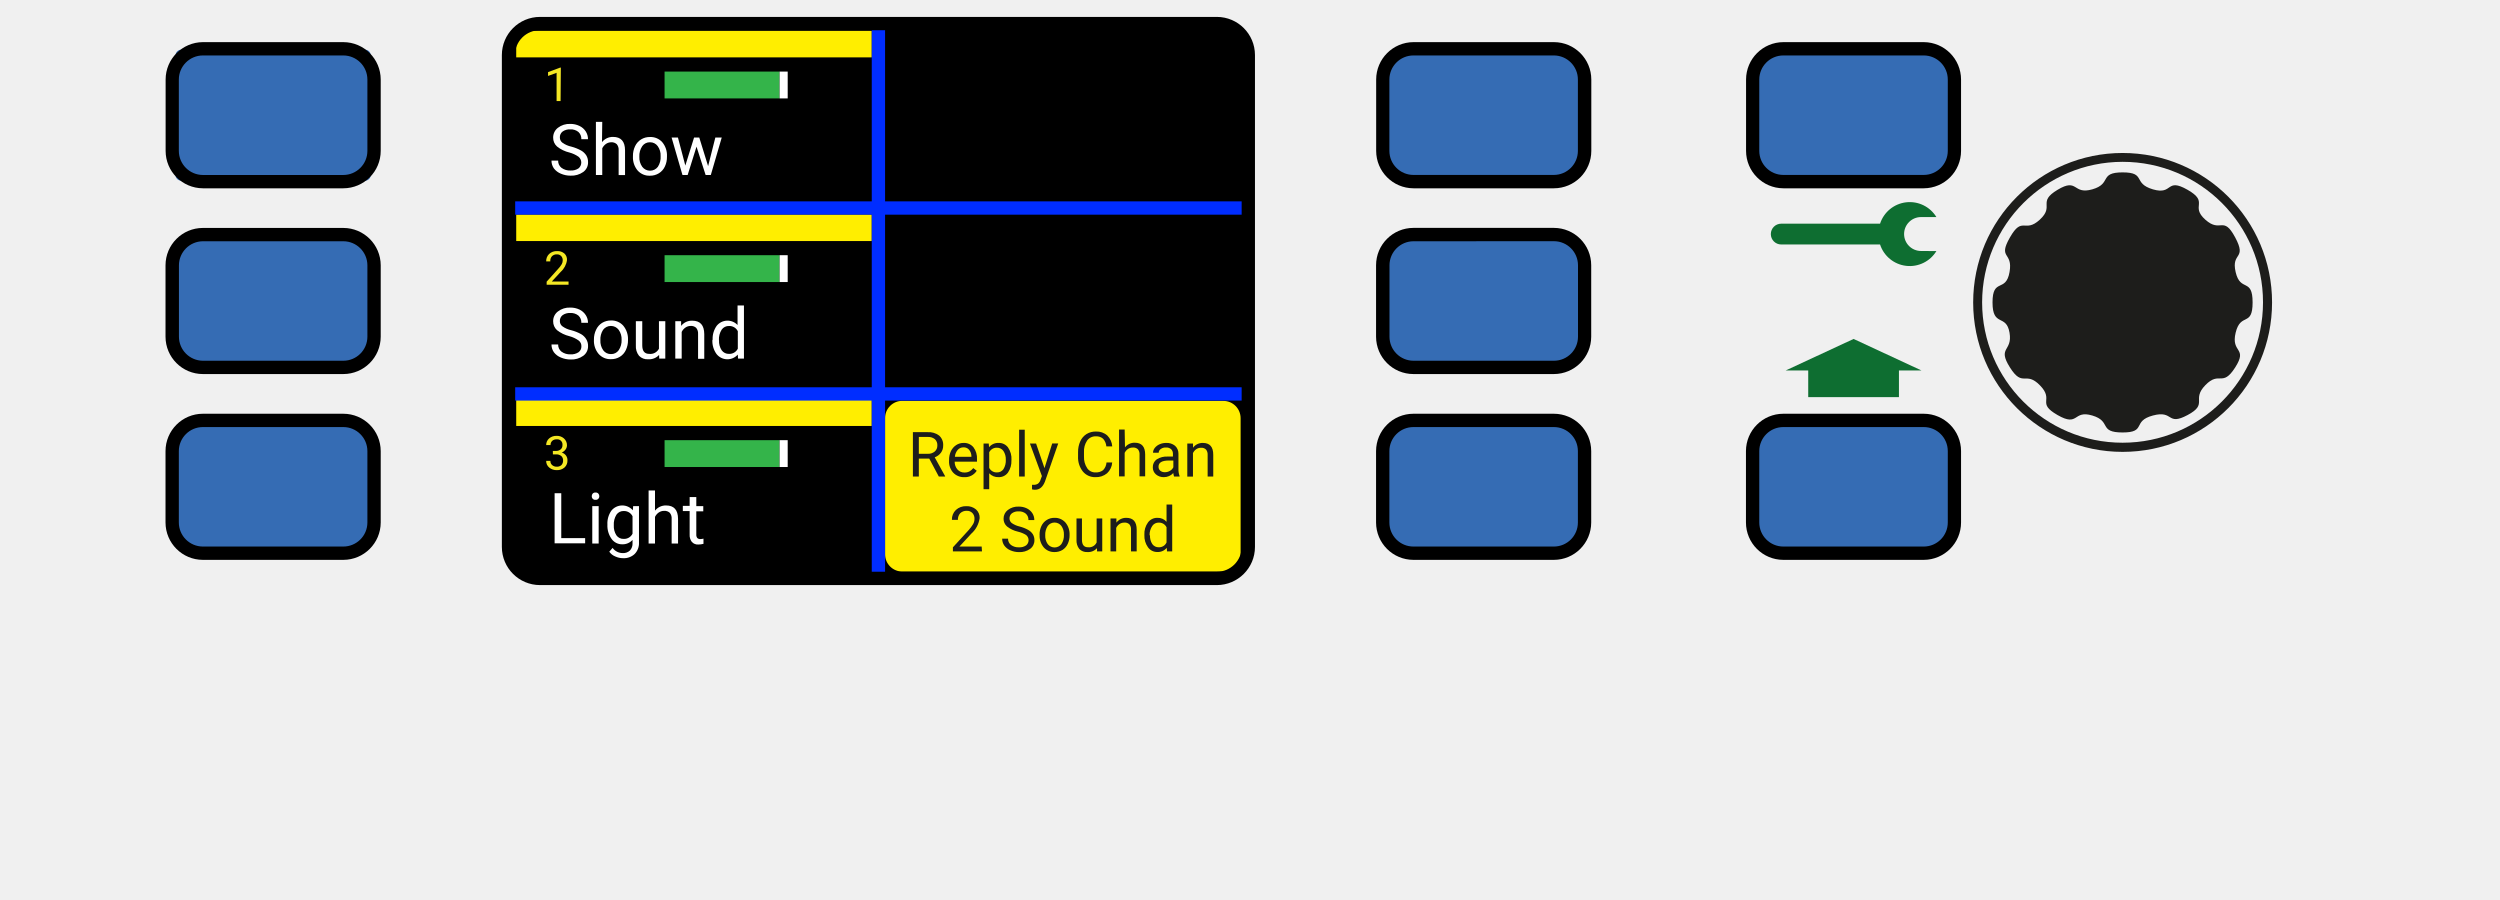
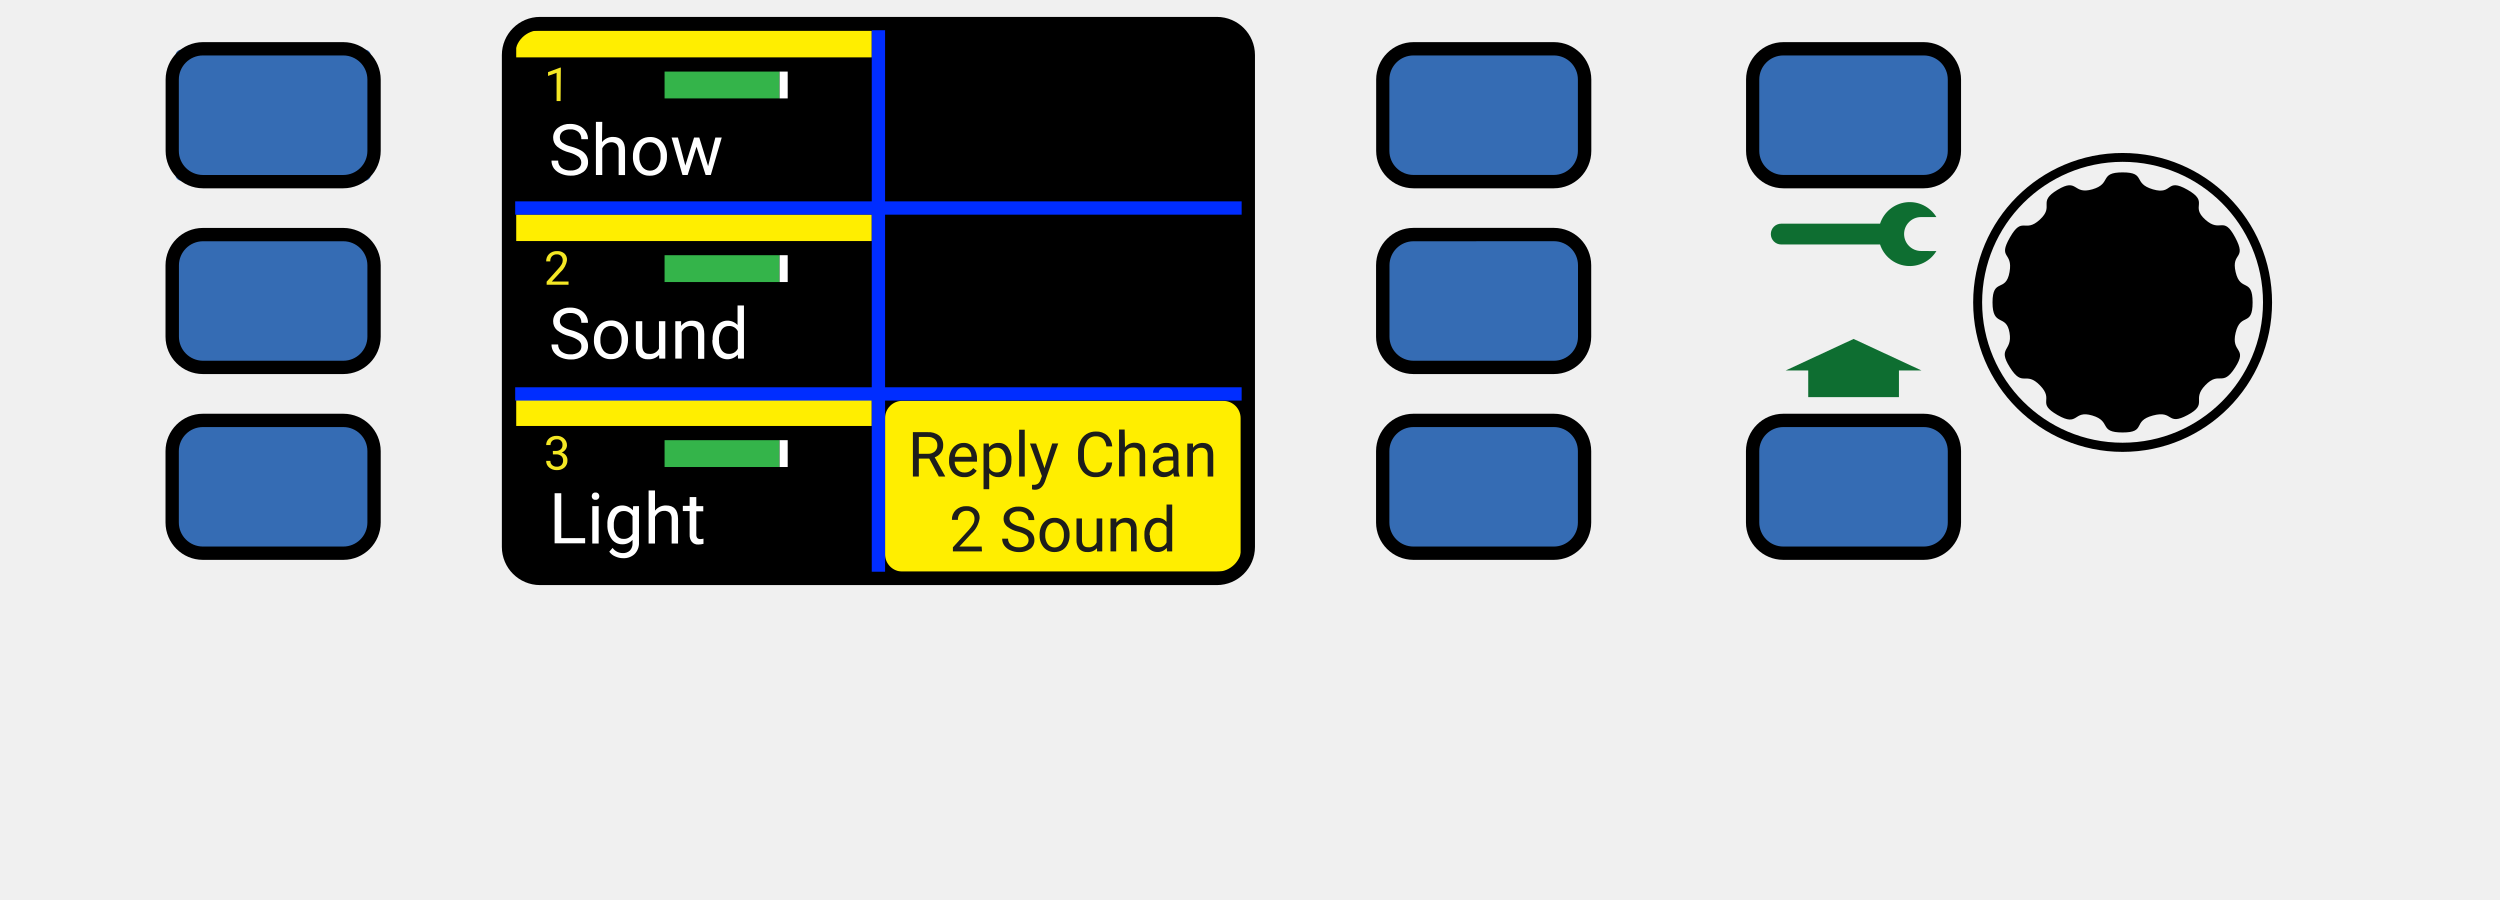
<svg xmlns="http://www.w3.org/2000/svg" width="480.61" height="172.89" viewBox="0 0 480.61 172.89">
  <defs>
-     <style>.a{fill:none;}.b{fill:#1d1d1b;}.c{fill:#0e6e31;}.d{fill:#356cb4;}.e{fill:#fe0;}.f{fill:#34b44a;}.g{fill:#fff;}.h{fill:#f4e724;}.i{clip-path:url(#a);}.j{clip-path:url(#b);}.k{clip-path:url(#c);}.l{fill:#002dff;}</style>
+     <style>.a{fill:none;}.b{fill:#1d1d1b;}.c{fill:#0e6e31;}.d{fill:#356cb4;}.e{fill:#fe0;}.f{fill:#34b44a;}.g{fill:#fff;}.h{fill:#f4e724;}.i{clip-path:url(#a);}.j{clip-path:url(#b);}.k{clip-path:url(#c);}.l{fill:#002dff;}.m{fill:currentColor;}</style>
    <clipPath id="a">
      <rect class="a" x="104.31" y="93.08" width="63.24" height="14.87" />
    </clipPath>
    <clipPath id="b">
      <rect class="a" x="104.31" y="57.53" width="63.24" height="14.87" />
    </clipPath>
    <clipPath id="c">
      <rect class="a" x="104.31" y="22.22" width="63.24" height="14.87" />
    </clipPath>
  </defs>
-   <path class="b" d="M433.05,58.14c0,4.8-2.3,1.84-3.26,5.82s2.4,2.77-.09,6.68-3,.58-5.74,3.41.65,3.57-3.41,5.74-2.6-1-6.67.09-1.14,3.26-5.83,3.26S406,81,402.23,79.88s-2.53,2.29-6.68-.09S395,77,392.19,74.1s-3.29.51-5.79-3.46.54-3-.08-6.68-3.27-1-3.27-5.82,2.56-1.81,3.27-5.83-2.33-2.45.08-6.67,2.82-.72,5.74-3.41-.57-3.35,3.41-5.74,2.86,1,6.68-.09,1.22-3.26,5.82-3.26,1.87,2.09,5.83,3.26,2.42-2.34,6.67.09.42,3.07,3.41,5.74,3.41-.94,5.74,3.41-.82,2.75.09,6.67,3.26,1,3.26,5.83" />
-   <path class="b" d="M408.05,31.11a27,27,0,1,1-27,27,27.07,27.07,0,0,1,27-27m0-1.7a28.73,28.73,0,1,0,28.74,28.73,28.73,28.73,0,0,0-28.74-28.73Z" />
+   <path class="m" d="M433.05,58.14c0,4.8-2.3,1.84-3.26,5.82s2.4,2.77-.09,6.68-3,.58-5.74,3.41.65,3.57-3.41,5.74-2.6-1-6.67.09-1.14,3.26-5.83,3.26S406,81,402.23,79.88s-2.53,2.29-6.68-.09S395,77,392.19,74.1s-3.29.51-5.79-3.46.54-3-.08-6.68-3.27-1-3.27-5.82,2.56-1.81,3.27-5.83-2.33-2.45.08-6.67,2.82-.72,5.74-3.41-.57-3.35,3.41-5.74,2.86,1,6.68-.09,1.22-3.26,5.82-3.26,1.87,2.09,5.83,3.26,2.42-2.34,6.67.09.42,3.07,3.41,5.74,3.41-.94,5.74,3.41-.82,2.75.09,6.67,3.26,1,3.26,5.83" />
+   <path class="m" d="M408.05,31.11a27,27,0,1,1-27,27,27.07,27.07,0,0,1,27-27m0-1.7a28.73,28.73,0,1,0,28.74,28.73,28.73,28.73,0,0,0-28.74-28.73Z" />
  <polyline class="c" points="356.34 65.16 343.29 71.22 347.62 71.22 347.62 76.35 365.06 76.35 365.06 71.22 369.39 71.22" />
  <rect class="d" x="337.57" y="81.64" width="37.54" height="23.89" rx="1.11" />
  <path d="M369.83,107.63h-27a7.19,7.19,0,0,1-7.18-7.19V86.72a7.19,7.19,0,0,1,7.18-7.18h27A7.19,7.19,0,0,1,377,86.72v13.72A7.19,7.19,0,0,1,369.83,107.63Zm-27-25.53a4.62,4.62,0,0,0-4.62,4.62v13.72a4.63,4.63,0,0,0,4.62,4.63h27a4.63,4.63,0,0,0,4.62-4.63V86.72a4.62,4.62,0,0,0-4.62-4.62Z" />
  <path class="c" d="M369.38,48.25h-.07a3.26,3.26,0,1,1,0-6.52h2.95A6,6,0,0,0,361.43,43h-19a2,2,0,1,0,0,4h19a6,6,0,0,0,10.83,1.27" />
  <rect class="d" x="337.57" y="10.25" width="37.54" height="23.8" rx="1.11" />
  <path d="M369.83,36.2h-27A7.2,7.2,0,0,1,335.67,29V15.29a7.2,7.2,0,0,1,7.18-7.19h27A7.2,7.2,0,0,1,377,15.29V29A7.2,7.2,0,0,1,369.83,36.2Zm-27-25.54a4.63,4.63,0,0,0-4.62,4.63V29a4.63,4.63,0,0,0,4.62,4.63h27A4.63,4.63,0,0,0,374.45,29V15.29a4.63,4.63,0,0,0-4.62-4.63Z" />
  <rect class="e" x="266.46" y="81.64" width="37.54" height="23.89" rx="1.11" />
  <rect class="d" x="266.46" y="81.58" width="37.54" height="23.89" rx="1.11" />
  <rect class="d" x="266.46" y="45.92" width="37.54" height="23.89" rx="1.11" />
  <rect class="d" x="266.46" y="10.25" width="37.54" height="23.8" rx="1.11" />
  <path d="M298.72,107.63h-27a7.19,7.19,0,0,1-7.18-7.18V86.72a7.19,7.19,0,0,1,7.18-7.18h27a7.19,7.19,0,0,1,7.18,7.18v13.73A7.19,7.19,0,0,1,298.72,107.63Zm-27-25.53a4.62,4.62,0,0,0-4.62,4.62v13.73a4.62,4.62,0,0,0,4.62,4.62h27a4.62,4.62,0,0,0,4.62-4.62V86.72a4.62,4.62,0,0,0-4.62-4.62Z" />
  <path d="M298.72,71.91h-27a7.19,7.19,0,0,1-7.18-7.18V51a7.19,7.19,0,0,1,7.18-7.19h27A7.19,7.19,0,0,1,305.9,51V64.73A7.19,7.19,0,0,1,298.72,71.91Zm-27-25.53A4.63,4.63,0,0,0,267.12,51V64.73a4.62,4.62,0,0,0,4.62,4.62h27a4.62,4.62,0,0,0,4.62-4.62V51a4.63,4.63,0,0,0-4.62-4.63Z" />
  <path d="M298.72,36.2h-27A7.2,7.2,0,0,1,264.56,29V15.29a7.2,7.2,0,0,1,7.18-7.19h27a7.2,7.2,0,0,1,7.18,7.19V29A7.2,7.2,0,0,1,298.72,36.2Zm-27-25.54a4.63,4.63,0,0,0-4.62,4.63V29a4.63,4.63,0,0,0,4.62,4.63h27A4.63,4.63,0,0,0,303.34,29V15.29a4.63,4.63,0,0,0-4.62-4.63Z" />
  <rect class="d" x="33.74" y="81.64" width="37.54" height="23.89" rx="1.11" />
  <rect class="d" x="33.74" y="45.92" width="37.54" height="23.89" rx="1.11" />
  <rect class="d" x="33.74" y="9.55" width="37.54" height="25.19" rx="1.11" />
  <path d="M66,107.63H39a7.19,7.19,0,0,1-7.18-7.18V86.72A7.19,7.19,0,0,1,39,79.54H66a7.2,7.2,0,0,1,7.19,7.18v13.73A7.2,7.2,0,0,1,66,107.63ZM39,82.1a4.63,4.63,0,0,0-4.62,4.62v13.73A4.63,4.63,0,0,0,39,105.07H66a4.63,4.63,0,0,0,4.63-4.62V86.72A4.63,4.63,0,0,0,66,82.1Z" />
  <path d="M66,71.91H39a7.19,7.19,0,0,1-7.18-7.18V51A7.19,7.19,0,0,1,39,43.82H66A7.2,7.2,0,0,1,73.19,51V64.73A7.2,7.2,0,0,1,66,71.91ZM39,46.38A4.64,4.64,0,0,0,34.4,51V64.73A4.63,4.63,0,0,0,39,69.35H66a4.63,4.63,0,0,0,4.63-4.62V51A4.64,4.64,0,0,0,66,46.38Z" />
  <path d="M66,36.2H39A7.2,7.2,0,0,1,31.84,29V15.29A7.2,7.2,0,0,1,39,8.1H66a7.2,7.2,0,0,1,7.19,7.19V29A7.2,7.2,0,0,1,66,36.2ZM39,10.66a4.64,4.64,0,0,0-4.62,4.63V29A4.64,4.64,0,0,0,39,33.64H66A4.64,4.64,0,0,0,70.63,29V15.29A4.64,4.64,0,0,0,66,10.66Z" />
  <rect x="97.76" y="4.53" width="142.22" height="106.66" rx="5.52" />
  <rect class="e" x="172.42" y="79.54" width="63.72" height="28.1" />
  <path class="b" d="M178.64,88.16h-2v3.45H175.5V83.08h2.83a3.35,3.35,0,0,1,2.21.65,2.37,2.37,0,0,1,.78,1.91,2.25,2.25,0,0,1-.43,1.39,2.6,2.6,0,0,1-1.2.89l2,3.62v.07h-1.21Zm-2-.92h1.73a1.94,1.94,0,0,0,1.33-.44,1.46,1.46,0,0,0,.5-1.16,1.54,1.54,0,0,0-.47-1.21,2,2,0,0,0-1.36-.43h-1.73Z" />
  <path class="b" d="M185.36,91.73a2.79,2.79,0,0,1-2.1-.85,3.13,3.13,0,0,1-.81-2.26v-.2a3.85,3.85,0,0,1,.36-1.69,2.86,2.86,0,0,1,1-1.16,2.52,2.52,0,0,1,1.4-.42,2.34,2.34,0,0,1,1.92.82,3.5,3.5,0,0,1,.69,2.33v.45h-4.29a2.21,2.21,0,0,0,.54,1.51,1.72,1.72,0,0,0,1.34.58,2,2,0,0,0,1-.23,2.74,2.74,0,0,0,.7-.62l.66.51A2.66,2.66,0,0,1,185.36,91.73ZM185.22,86a1.46,1.46,0,0,0-1.1.48,2.29,2.29,0,0,0-.55,1.34h3.18v-.08a2,2,0,0,0-.45-1.28A1.33,1.33,0,0,0,185.22,86Z" />
  <path class="b" d="M194.44,88.51a3.81,3.81,0,0,1-.66,2.33,2.13,2.13,0,0,1-1.8.89,2.32,2.32,0,0,1-1.81-.74v3.06h-1.09V85.27h1l.06.7a2.24,2.24,0,0,1,1.84-.82,2.16,2.16,0,0,1,1.8.86,3.83,3.83,0,0,1,.67,2.4Zm-1.08-.12a2.86,2.86,0,0,0-.46-1.7,1.49,1.49,0,0,0-1.26-.62,1.58,1.58,0,0,0-1.47.88v3a1.59,1.59,0,0,0,1.49.87,1.45,1.45,0,0,0,1.24-.62A3.08,3.08,0,0,0,193.36,88.39Z" />
  <path class="b" d="M197,91.61h-1.08v-9H197Z" />
  <path class="b" d="M200.8,90l1.48-4.75h1.16l-2.55,7.32c-.39,1-1,1.58-1.88,1.58l-.2,0-.41-.07V93.2l.29,0a1.42,1.42,0,0,0,.86-.22,1.57,1.57,0,0,0,.51-.82l.24-.64L198,85.27h1.18Z" />
  <path class="b" d="M213.82,88.9a3.13,3.13,0,0,1-1,2.09,3.26,3.26,0,0,1-2.23.74,3,3,0,0,1-2.42-1.09,4.35,4.35,0,0,1-.92-2.9v-.82a4.9,4.9,0,0,1,.43-2.09,3.2,3.2,0,0,1,1.2-1.39,3.37,3.37,0,0,1,1.81-.48,3.08,3.08,0,0,1,2.18.76,3.22,3.22,0,0,1,.95,2.1h-1.13a2.49,2.49,0,0,0-.63-1.48,1.93,1.93,0,0,0-1.37-.46,2,2,0,0,0-1.69.8,3.65,3.65,0,0,0-.61,2.27v.82A3.77,3.77,0,0,0,209,90a1.87,1.87,0,0,0,1.62.82,2.21,2.21,0,0,0,1.44-.43,2.36,2.36,0,0,0,.66-1.48Z" />
  <path class="b" d="M216.27,86a2.32,2.32,0,0,1,1.88-.89c1.34,0,2,.76,2,2.27v4.19h-1.08v-4.2a1.47,1.47,0,0,0-.31-1,1.27,1.27,0,0,0-1-.33,1.65,1.65,0,0,0-.93.28,2,2,0,0,0-.62.74v4.52h-1.08v-9h1.08Z" />
  <path class="b" d="M225.71,91.61a2.49,2.49,0,0,1-.15-.67,2.44,2.44,0,0,1-1.81.79,2.24,2.24,0,0,1-1.53-.53,1.74,1.74,0,0,1-.6-1.35,1.8,1.8,0,0,1,.75-1.54,3.59,3.59,0,0,1,2.12-.54h1v-.5a1.22,1.22,0,0,0-.34-.91,1.37,1.37,0,0,0-1-.33,1.53,1.53,0,0,0-1,.29.87.87,0,0,0-.4.71h-1.09a1.54,1.54,0,0,1,.34-.92,2.35,2.35,0,0,1,.92-.7,3.05,3.05,0,0,1,1.26-.26,2.49,2.49,0,0,1,1.72.55,2,2,0,0,1,.65,1.51v2.92a3.58,3.58,0,0,0,.22,1.39v.09Zm-1.8-.83a1.88,1.88,0,0,0,1-.26,1.62,1.62,0,0,0,.66-.69v-1.3h-.85c-1.33,0-2,.39-2,1.17a1,1,0,0,0,.34.8A1.32,1.32,0,0,0,223.91,90.78Z" />
  <path class="b" d="M229.35,85.27l0,.8a2.29,2.29,0,0,1,1.89-.92c1.34,0,2,.76,2,2.27v4.19h-1.08v-4.2a1.47,1.47,0,0,0-.32-1,1.23,1.23,0,0,0-.95-.33,1.62,1.62,0,0,0-.93.28,1.94,1.94,0,0,0-.62.74v4.52h-1.09V85.27Z" />
  <path class="b" d="M188.78,106h-5.59v-.78l3-3.28a7.18,7.18,0,0,0,.9-1.21,2,2,0,0,0,.25-1,1.52,1.52,0,0,0-.4-1.1,1.4,1.4,0,0,0-1.08-.43,1.71,1.71,0,0,0-1.26.46,1.77,1.77,0,0,0-.45,1.28H183a2.49,2.49,0,0,1,.76-1.9,2.78,2.78,0,0,1,2-.73,2.69,2.69,0,0,1,1.88.63,2.11,2.11,0,0,1,.69,1.66,4.89,4.89,0,0,1-1.61,3l-2.28,2.47h4.28Z" />
  <path class="b" d="M195.7,102.21a5.23,5.23,0,0,1-2.11-1,1.94,1.94,0,0,1-.66-1.49,2.07,2.07,0,0,1,.81-1.67,3.17,3.17,0,0,1,2.09-.66,3.45,3.45,0,0,1,1.57.34,2.65,2.65,0,0,1,1.07.94,2.4,2.4,0,0,1,.37,1.31h-1.13a1.54,1.54,0,0,0-.49-1.22,2,2,0,0,0-1.39-.45,2,2,0,0,0-1.3.37,1.21,1.21,0,0,0-.46,1,1.12,1.12,0,0,0,.44.88,4.43,4.43,0,0,0,1.51.66,7,7,0,0,1,1.66.66,2.5,2.5,0,0,1,.89.84,2.18,2.18,0,0,1,.29,1.13,2,2,0,0,1-.81,1.66,3.42,3.42,0,0,1-2.16.63,4.08,4.08,0,0,1-1.64-.34,2.76,2.76,0,0,1-1.18-.92,2.3,2.3,0,0,1-.41-1.33h1.13a1.48,1.48,0,0,0,.57,1.22,2.4,2.4,0,0,0,1.53.45,2.19,2.19,0,0,0,1.37-.37,1.28,1.28,0,0,0,0-2A5.16,5.16,0,0,0,195.7,102.21Z" />
  <path class="b" d="M199.85,102.78a3.76,3.76,0,0,1,.36-1.67,2.71,2.71,0,0,1,2.51-1.56,2.68,2.68,0,0,1,2.1.9,3.46,3.46,0,0,1,.8,2.38v.08a3.71,3.71,0,0,1-.36,1.66,2.69,2.69,0,0,1-1,1.15,2.86,2.86,0,0,1-1.52.41,2.67,2.67,0,0,1-2.09-.9,3.45,3.45,0,0,1-.79-2.37Zm1.09.13a2.73,2.73,0,0,0,.48,1.69,1.66,1.66,0,0,0,2.63,0,3,3,0,0,0,.48-1.81,2.71,2.71,0,0,0-.49-1.69,1.64,1.64,0,0,0-2.61,0A3,3,0,0,0,200.94,102.91Z" />
  <path class="b" d="M210.89,105.38a2.29,2.29,0,0,1-1.86.75,2,2,0,0,1-1.54-.59,2.61,2.61,0,0,1-.54-1.75V99.67H208v4.1q0,1.44,1.17,1.44a1.61,1.61,0,0,0,1.65-.93V99.67h1.08V106h-1Z" />
  <path class="b" d="M214.62,99.67l0,.8a2.33,2.33,0,0,1,1.9-.92c1.34,0,2,.76,2,2.27V106h-1.09v-4.2a1.42,1.42,0,0,0-.31-1,1.24,1.24,0,0,0-1-.33,1.59,1.59,0,0,0-.92.28,1.86,1.86,0,0,0-.62.74V106h-1.09V99.67Z" />
  <path class="b" d="M220,102.79a3.71,3.71,0,0,1,.69-2.35,2.19,2.19,0,0,1,1.81-.89,2.21,2.21,0,0,1,1.76.76V97h1.09v9h-1l-.05-.68a2.21,2.21,0,0,1-1.81.8,2.16,2.16,0,0,1-1.8-.91,3.75,3.75,0,0,1-.69-2.35Zm1.08.12a2.8,2.8,0,0,0,.45,1.69,1.45,1.45,0,0,0,1.23.61,1.56,1.56,0,0,0,1.5-.93v-2.91a1.58,1.58,0,0,0-1.49-.9,1.44,1.44,0,0,0-1.24.62A3.07,3.07,0,0,0,221,102.91Z" />
  <path class="e" d="M235.09,80.47l.09,26-61.63.09-.09-26.1h61.63m.09-3.4H173.46a3.31,3.31,0,0,0-3.31,3.32v26.18a3.32,3.32,0,0,0,3.31,3.32h61.72a3.32,3.32,0,0,0,3.32-3.32V80.39a3.32,3.32,0,0,0-3.32-3.32Z" />
  <rect class="f" x="127.76" y="84.62" width="22.1" height="5.16" />
  <rect class="g" x="149.87" y="84.62" width="1.56" height="5.16" />
  <rect class="e" x="99.24" y="76.79" width="68.35" height="5.1" />
  <path class="h" d="M106.28,86.69h.61a1.35,1.35,0,0,0,.91-.31,1,1,0,0,0,.33-.8A1,1,0,0,0,107,84.46a1.18,1.18,0,0,0-.85.3,1.05,1.05,0,0,0-.31.8H105a1.65,1.65,0,0,1,.56-1.27,2.05,2.05,0,0,1,1.42-.5,2,2,0,0,1,1.42.48A1.74,1.74,0,0,1,109,85.6a1.4,1.4,0,0,1-.27.81,1.72,1.72,0,0,1-.74.59,1.55,1.55,0,0,1,.81.56,1.46,1.46,0,0,1,.29.94,1.75,1.75,0,0,1-.56,1.37,2.12,2.12,0,0,1-1.47.51,2.16,2.16,0,0,1-1.47-.49A1.59,1.59,0,0,1,105,88.6h.81a1,1,0,0,0,.34.81,1.26,1.26,0,0,0,.88.31,1.24,1.24,0,0,0,.9-.31,1.2,1.2,0,0,0,.32-.89,1.09,1.09,0,0,0-.35-.86,1.52,1.52,0,0,0-1-.31h-.61Z" />
  <g class="i">
    <path class="g" d="M107.9,103.45h4.59v1h-5.87V94.82h1.28Z" />
    <path class="g" d="M113.76,95.4a.76.76,0,0,1,.18-.51.69.69,0,0,1,.54-.21.69.69,0,0,1,.55.21.76.76,0,0,1,.19.51.71.71,0,0,1-.19.49.69.69,0,0,1-.55.2.68.68,0,0,1-.54-.2A.71.71,0,0,1,113.76,95.4Zm1.33,9.09h-1.23V97.3h1.23Z" />
    <path class="g" d="M116.77,100.84a4.25,4.25,0,0,1,.77-2.68,2.69,2.69,0,0,1,4.12-.06l.06-.8h1.12v7a2.92,2.92,0,0,1-.83,2.2,3,3,0,0,1-2.22.81,3.54,3.54,0,0,1-1.52-.34,2.56,2.56,0,0,1-1.14-.91l.64-.73a2.4,2.4,0,0,0,1.93,1,1.86,1.86,0,0,0,1.4-.5,1.91,1.91,0,0,0,.5-1.42v-.62a2.54,2.54,0,0,1-2,.85,2.45,2.45,0,0,1-2-1A4.38,4.38,0,0,1,116.77,100.84ZM118,101a3.23,3.23,0,0,0,.5,1.91,1.62,1.62,0,0,0,1.39.69,1.8,1.8,0,0,0,1.71-1V99.24a1.82,1.82,0,0,0-1.69-1,1.63,1.63,0,0,0-1.4.7A3.51,3.51,0,0,0,118,101Z" />
    <path class="g" d="M125.92,98.17a2.62,2.62,0,0,1,2.13-1c1.52,0,2.29.86,2.3,2.57v4.75h-1.23V99.74a1.63,1.63,0,0,0-.35-1.15,1.44,1.44,0,0,0-1.09-.38,1.79,1.79,0,0,0-1.05.32,2.16,2.16,0,0,0-.71.84v5.12h-1.23V94.29h1.23Z" />
    <path class="g" d="M133.86,95.56V97.3h1.34v1h-1.34v4.47a1,1,0,0,0,.18.65.76.76,0,0,0,.61.21,2.6,2.6,0,0,0,.59-.08v1a4,4,0,0,1-1,.13,1.53,1.53,0,0,1-1.24-.5,2.15,2.15,0,0,1-.42-1.42V98.25h-1.31v-1h1.31V95.56Z" />
  </g>
  <rect class="f" x="127.76" y="49.06" width="22.1" height="5.16" />
  <rect class="g" x="149.87" y="49.06" width="1.56" height="5.16" />
  <rect class="e" x="99.24" y="41.24" width="68.35" height="5.1" />
  <path class="h" d="M109.3,54.74h-4.21v-.59l2.22-2.47a5.28,5.28,0,0,0,.69-.91,1.54,1.54,0,0,0,.18-.72,1.18,1.18,0,0,0-.3-.83,1.07,1.07,0,0,0-.81-.32,1.28,1.28,0,0,0-.95.35,1.33,1.33,0,0,0-.33,1H105a1.88,1.88,0,0,1,.57-1.43,2.1,2.1,0,0,1,1.53-.55,2,2,0,0,1,1.41.47A1.59,1.59,0,0,1,109,50a3.71,3.71,0,0,1-1.2,2.26l-1.72,1.86h3.22Z" />
  <g class="j">
    <path class="g" d="M109.47,64.63a6.24,6.24,0,0,1-2.39-1.16,2.25,2.25,0,0,1-.74-1.7,2.31,2.31,0,0,1,.91-1.89,3.63,3.63,0,0,1,2.38-.75,4,4,0,0,1,1.77.38,2.94,2.94,0,0,1,1.21,1.07,2.66,2.66,0,0,1,.43,1.48h-1.28a1.79,1.79,0,0,0-.56-1.39,2.29,2.29,0,0,0-1.57-.5,2.35,2.35,0,0,0-1.48.42,1.38,1.38,0,0,0-.52,1.15,1.22,1.22,0,0,0,.5,1,4.61,4.61,0,0,0,1.71.75,8.11,8.11,0,0,1,1.88.75,2.76,2.76,0,0,1,1,1,2.41,2.41,0,0,1,.33,1.28,2.24,2.24,0,0,1-.92,1.88,3.84,3.84,0,0,1-2.45.71,4.65,4.65,0,0,1-1.86-.38,3.14,3.14,0,0,1-1.33-1,2.55,2.55,0,0,1-.47-1.51h1.28a1.68,1.68,0,0,0,.65,1.39,2.72,2.72,0,0,0,1.73.51,2.53,2.53,0,0,0,1.55-.41,1.35,1.35,0,0,0,.54-1.13,1.33,1.33,0,0,0-.5-1.1A5.61,5.61,0,0,0,109.47,64.63Z" />
    <path class="g" d="M114.18,65.28a4.18,4.18,0,0,1,.42-1.9,3.07,3.07,0,0,1,1.15-1.31,3.22,3.22,0,0,1,1.69-.46,3,3,0,0,1,2.38,1,4,4,0,0,1,.91,2.71v.08a4.3,4.3,0,0,1-.41,1.89,3,3,0,0,1-1.15,1.3,3.15,3.15,0,0,1-1.71.46,3,3,0,0,1-2.37-1,3.89,3.89,0,0,1-.91-2.7Zm1.24.14a3.06,3.06,0,0,0,.55,1.92,1.77,1.77,0,0,0,1.49.73,1.75,1.75,0,0,0,1.48-.74,3.33,3.33,0,0,0,.56-2,3.1,3.1,0,0,0-.56-1.92,1.87,1.87,0,0,0-3,0A3.34,3.34,0,0,0,115.42,65.42Z" />
    <path class="g" d="M126.71,68.23a2.62,2.62,0,0,1-2.11.84,2.21,2.21,0,0,1-1.75-.67,2.9,2.9,0,0,1-.61-2V61.75h1.23v4.64c0,1.09.44,1.64,1.33,1.64a1.86,1.86,0,0,0,1.88-1V61.75h1.22v7.19h-1.17Z" />
    <path class="g" d="M130.94,61.75l0,.9a2.6,2.6,0,0,1,2.15-1c1.52,0,2.29.86,2.3,2.58v4.75H134.2V64.18a1.65,1.65,0,0,0-.36-1.15,1.4,1.4,0,0,0-1.08-.37,1.72,1.72,0,0,0-1,.32,2.2,2.2,0,0,0-.71.83v5.13h-1.23V61.75Z" />
    <path class="g" d="M137,65.28a4.23,4.23,0,0,1,.79-2.66,2.66,2.66,0,0,1,4-.14V58.73h1.23V68.94h-1.13l-.06-.77a2.66,2.66,0,0,1-4.09-.12,4.28,4.28,0,0,1-.79-2.67Zm1.23.14a3.17,3.17,0,0,0,.51,1.92,1.64,1.64,0,0,0,1.4.69,1.79,1.79,0,0,0,1.7-1V63.67a1.8,1.8,0,0,0-1.69-1,1.64,1.64,0,0,0-1.41.7A3.46,3.46,0,0,0,138.21,65.42Z" />
  </g>
  <rect class="f" x="127.76" y="13.76" width="22.1" height="5.16" />
  <rect class="g" x="149.87" y="13.76" width="1.56" height="5.16" />
  <rect class="e" x="99.24" y="5.93" width="68.35" height="5.1" />
  <path class="h" d="M107.77,19.43H107V14l-1.64.6v-.74l2.34-.87h.12Z" />
  <g class="k">
    <path class="g" d="M109.47,29.32a6,6,0,0,1-2.39-1.16,2.23,2.23,0,0,1-.74-1.7,2.34,2.34,0,0,1,.91-1.89,3.63,3.63,0,0,1,2.38-.75,3.9,3.9,0,0,1,1.77.39,2.92,2.92,0,0,1,1.21,1.06,2.72,2.72,0,0,1,.43,1.49h-1.28a1.79,1.79,0,0,0-.56-1.39,2.29,2.29,0,0,0-1.57-.5,2.35,2.35,0,0,0-1.48.42,1.37,1.37,0,0,0-.52,1.15,1.23,1.23,0,0,0,.5,1,4.61,4.61,0,0,0,1.71.75,8.11,8.11,0,0,1,1.88.75,2.82,2.82,0,0,1,1,.95,2.45,2.45,0,0,1,.33,1.29,2.24,2.24,0,0,1-.92,1.88,3.9,3.9,0,0,1-2.45.71,4.65,4.65,0,0,1-1.86-.38,3.22,3.22,0,0,1-1.33-1,2.58,2.58,0,0,1-.47-1.51h1.28a1.68,1.68,0,0,0,.65,1.39,2.72,2.72,0,0,0,1.73.51,2.47,2.47,0,0,0,1.55-.42,1.45,1.45,0,0,0,0-2.22A5.58,5.58,0,0,0,109.47,29.32Z" />
    <path class="g" d="M115.73,27.32a2.63,2.63,0,0,1,2.13-1c1.52,0,2.29.86,2.3,2.57v4.76h-1.23V28.88a1.65,1.65,0,0,0-.35-1.15,1.44,1.44,0,0,0-1.09-.38,1.79,1.79,0,0,0-1,.32,2.24,2.24,0,0,0-.71.84v5.13h-1.22V23.43h1.22Z" />
    <path class="g" d="M121.68,30a4.24,4.24,0,0,1,.41-1.9,3.06,3.06,0,0,1,1.16-1.3,3.11,3.11,0,0,1,1.69-.46,3,3,0,0,1,2.38,1,3.93,3.93,0,0,1,.9,2.7v.09a4.22,4.22,0,0,1-.4,1.88,3,3,0,0,1-1.15,1.3,3.19,3.19,0,0,1-1.72.47,3,3,0,0,1-2.37-1,3.91,3.91,0,0,1-.9-2.69Zm1.23.15a3.06,3.06,0,0,0,.56,1.92,1.88,1.88,0,0,0,3,0A3.34,3.34,0,0,0,127,30a3,3,0,0,0-.56-1.91,1.78,1.78,0,0,0-1.49-.74,1.75,1.75,0,0,0-1.47.73A3.33,3.33,0,0,0,122.91,30.12Z" />
    <path class="g" d="M136.13,31.94l1.39-5.5h1.23l-2.1,7.2h-1l-1.75-5.45-1.7,5.45h-1l-2.09-7.2h1.22l1.42,5.39,1.68-5.39h1Z" />
  </g>
  <path d="M233.94,112.48H103.81a7.34,7.34,0,0,1-7.33-7.33V10.58a7.34,7.34,0,0,1,7.33-7.33H233.94a7.34,7.34,0,0,1,7.32,7.33v94.57A7.34,7.34,0,0,1,233.94,112.48ZM103.81,5.81A4.78,4.78,0,0,0,99,10.58v94.57a4.78,4.78,0,0,0,4.77,4.77H233.94a4.77,4.77,0,0,0,4.76-4.77V10.58a4.77,4.77,0,0,0-4.76-4.77Z" />
  <rect class="l" x="167.59" y="5.81" width="2.56" height="104.1" />
  <rect class="l" x="99.04" y="38.71" width="139.66" height="2.56" />
  <rect class="l" x="99.04" y="74.45" width="139.66" height="2.56" />
</svg>
